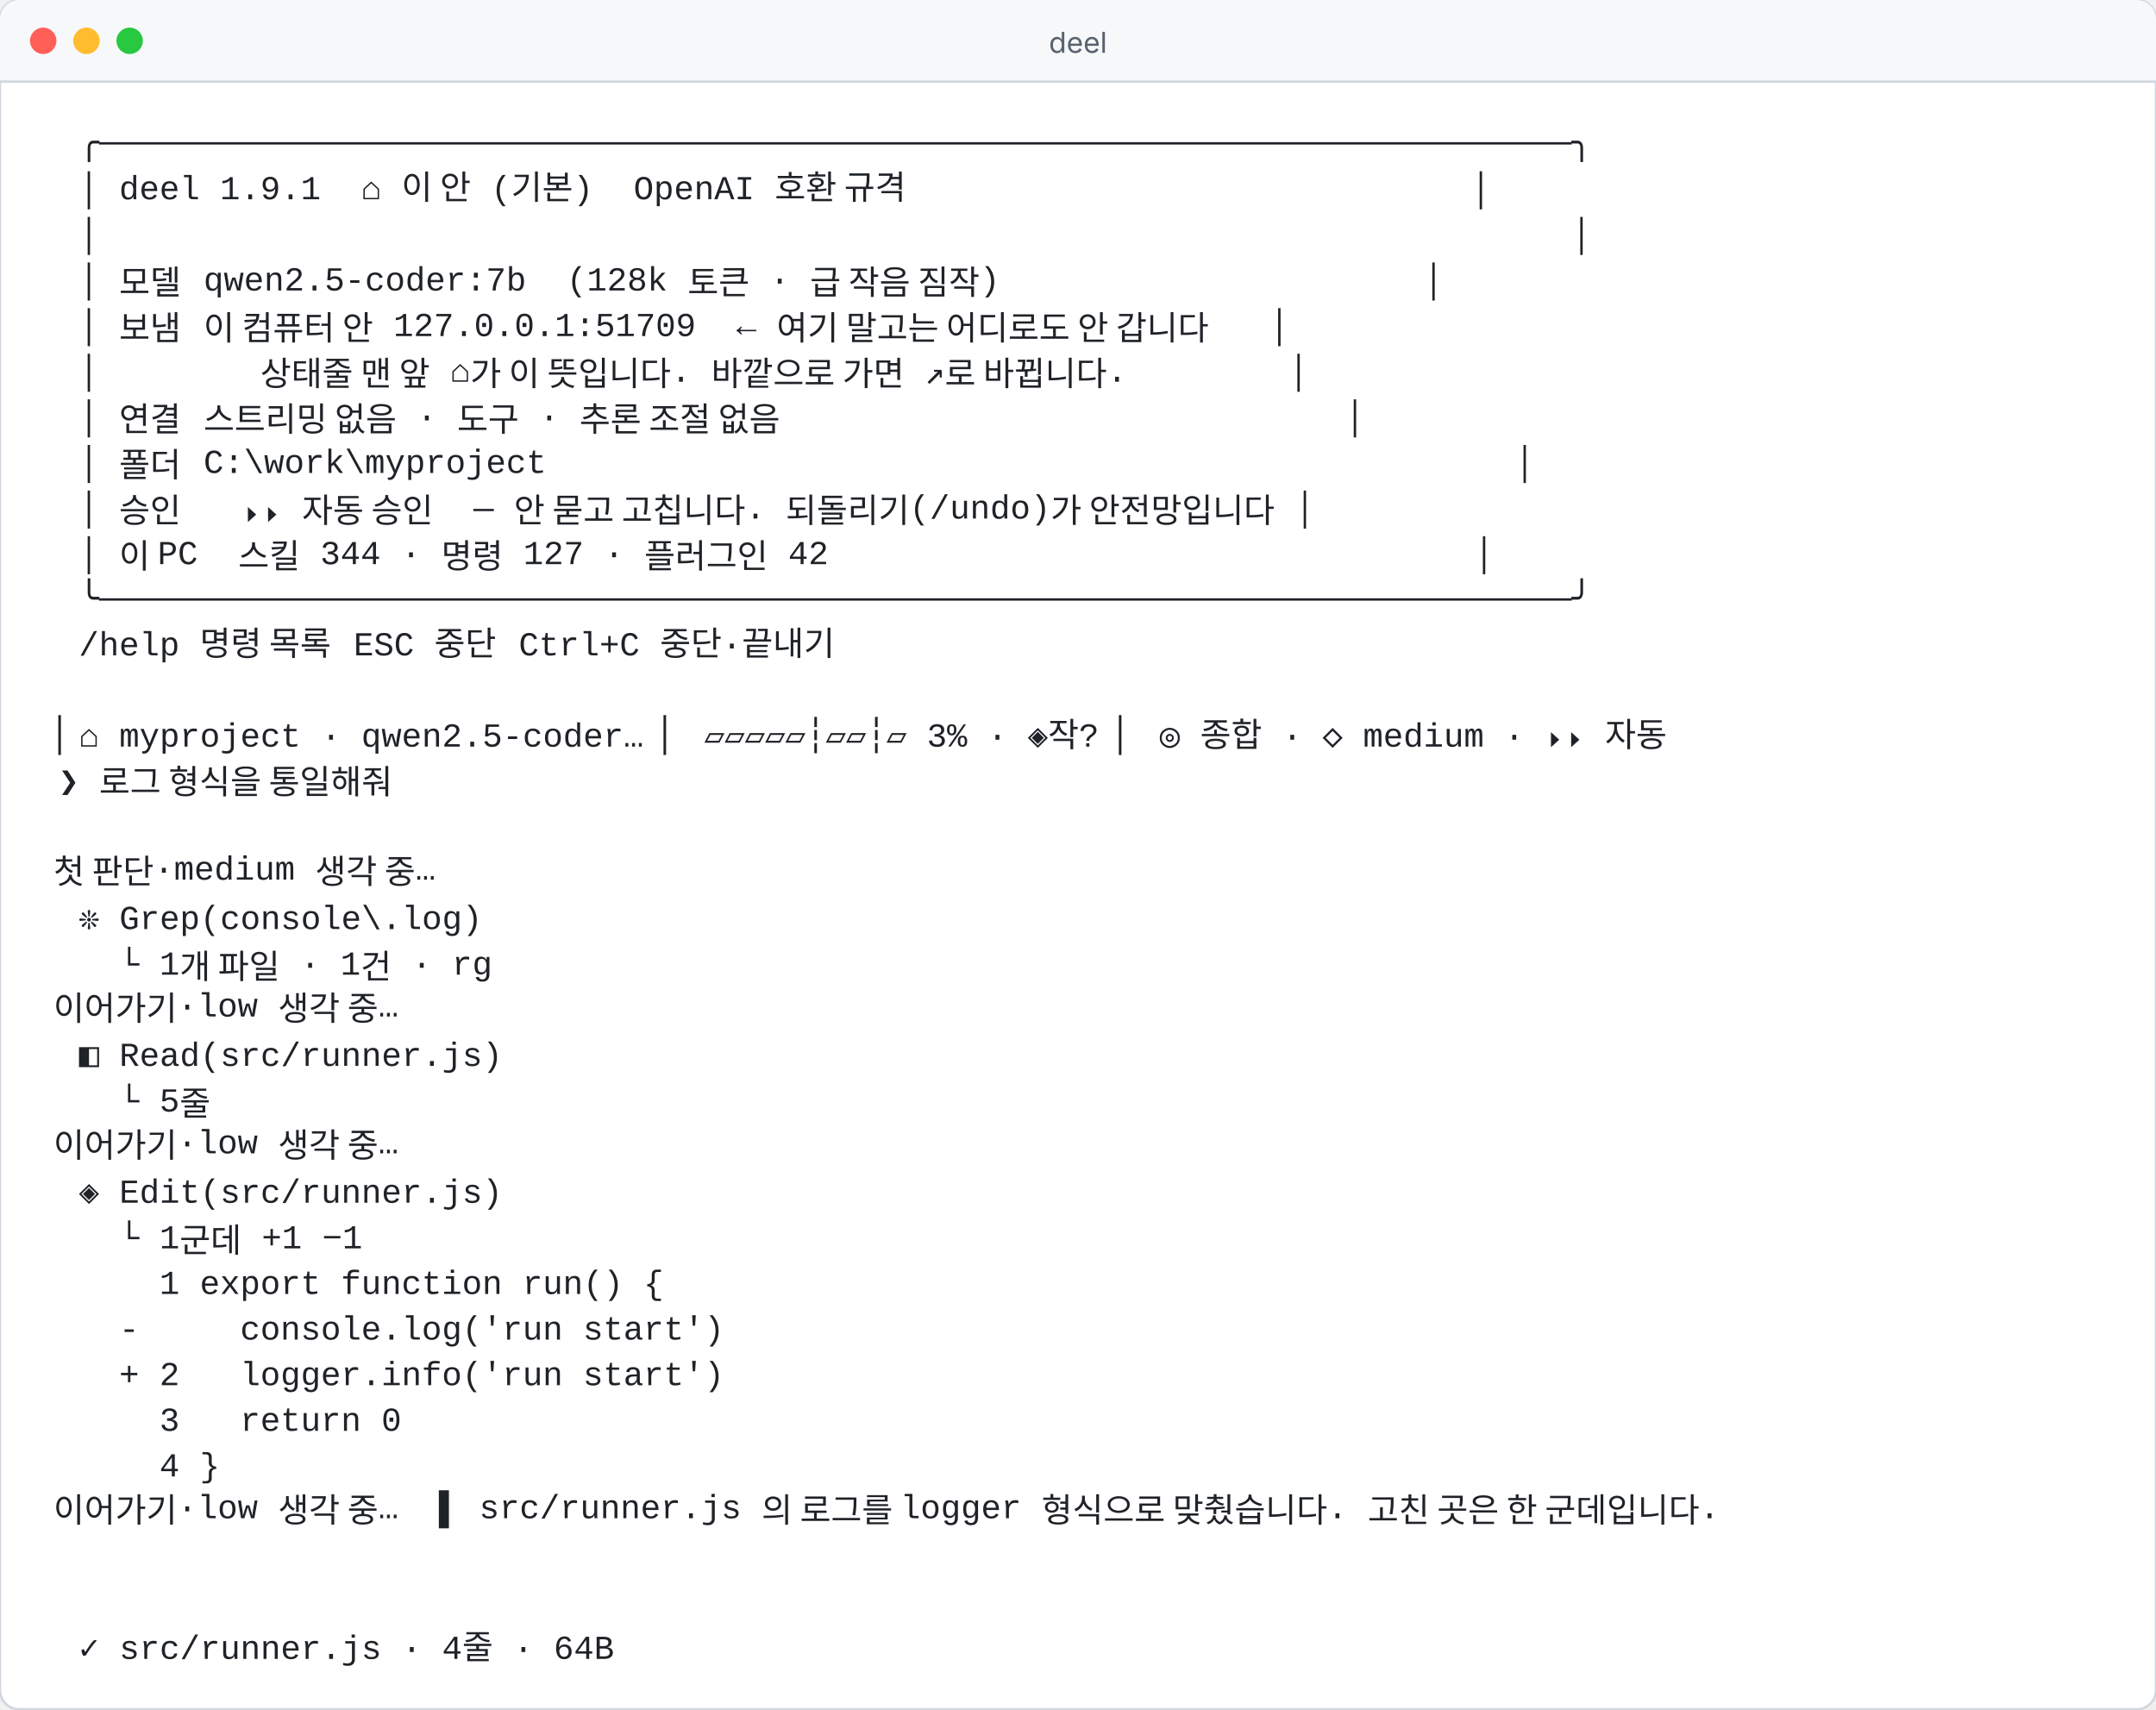
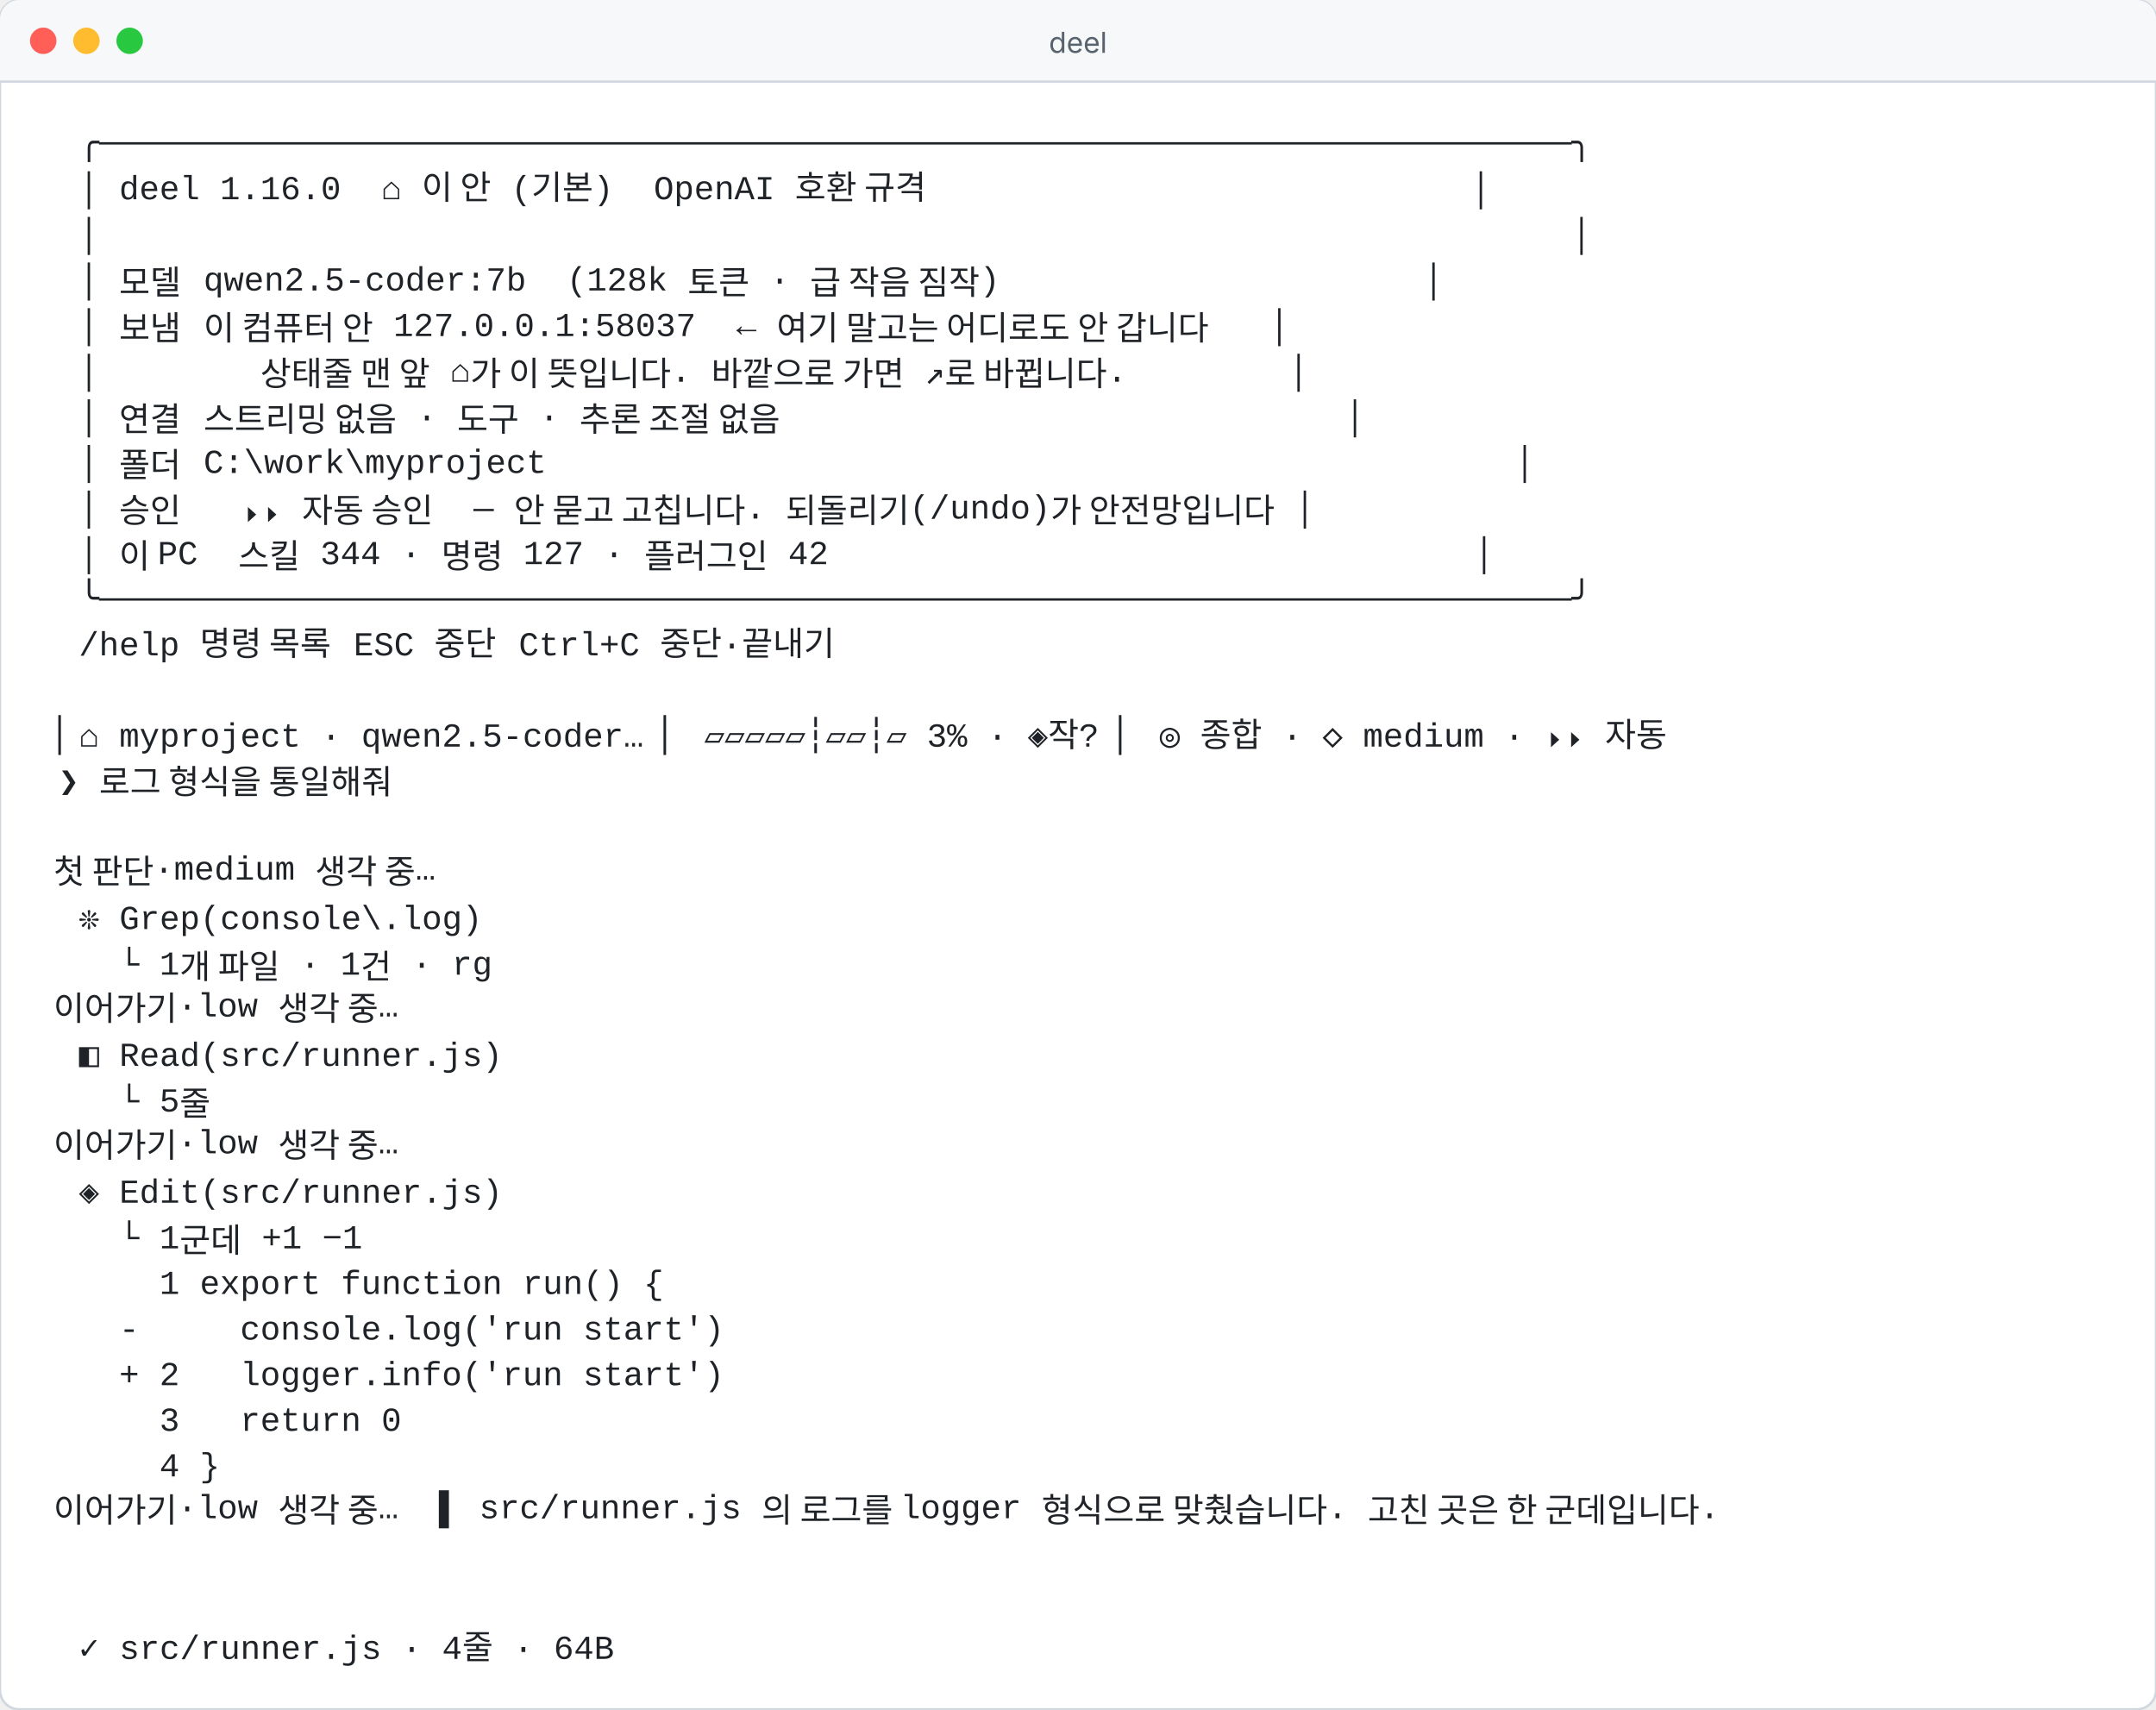
<svg xmlns="http://www.w3.org/2000/svg" width="898" height="712" viewBox="0 0 898 712" role="img" aria-label="deel — 시킨 일 한 바퀴">
  <rect width="898" height="712" rx="8" fill="#ffffff" stroke="#d0d7de" />
  <path d="M0 8a8 8 0 0 1 8-8h882a8 8 0 0 1 8 8v26H0z" fill="#f6f8fa" />
  <line x1="0" y1="34" x2="898" y2="34" stroke="#d0d7de" />
  <circle cx="18" cy="17" r="5.5" fill="#ff5f57" />
  <circle cx="36" cy="17" r="5.5" fill="#febc2e" />
  <circle cx="54" cy="17" r="5.5" fill="#28c840" />
  <text x="449" y="22" fill="#59636e" font-size="12" text-anchor="middle" font-family="ui-sans-serif,-apple-system,Segoe UI,sans-serif">deel</text>
  <g font-family="ui-monospace,SFMono-Regular,Menlo,Consolas,'Liberation Mono',monospace" font-size="14">
    <text x="16.0" y="64" fill="#1f2328" textLength="646.8" lengthAdjust="spacing" xml:space="preserve">  ╭─────────────────────────────────────────────────────────────────────────╮</text>
-     <text x="16.0" y="83" fill="#1f2328" textLength="646.8" lengthAdjust="spacing" xml:space="preserve">  │ deel 1.9.1  ⌂ 이 안 (기본)  OpenAI 호환 규격                            │</text>
+     <text x="16.0" y="83" fill="#1f2328" textLength="646.8" lengthAdjust="spacing" xml:space="preserve">  │ deel 1.16.0  ⌂ 이 안 (기본)  OpenAI 호환 규격                           │</text>
    <text x="16.0" y="102" fill="#1f2328" textLength="646.8" lengthAdjust="spacing" xml:space="preserve">  │                                                                         │</text>
    <text x="16.0" y="121" fill="#1f2328" textLength="646.8" lengthAdjust="spacing" xml:space="preserve">  │ 모델   qwen2.5-coder:7b  (128k 토큰 · 급 작음 짐작)                     │</text>
-     <text x="16.0" y="140" fill="#1f2328" textLength="646.8" lengthAdjust="spacing" xml:space="preserve">  │ 보냄   이 컴퓨터 안 127.0.0.1:51709  ← 여기 말고는 어디로도 안 갑니다   │</text>
+     <text x="16.0" y="140" fill="#1f2328" textLength="646.8" lengthAdjust="spacing" xml:space="preserve">  │ 보냄   이 컴퓨터 안 127.0.0.1:58037  ← 여기 말고는 어디로도 안 갑니다   │</text>
    <text x="16.0" y="159" fill="#1f2328" textLength="646.8" lengthAdjust="spacing" xml:space="preserve">  │        상태줄 맨 앞 ⌂가 이 뜻입니다. 바깥으로 가면 ↗로 바뀝니다.        │</text>
    <text x="16.0" y="178" fill="#1f2328" textLength="646.8" lengthAdjust="spacing" xml:space="preserve">  │ 연결   스트리밍 없음 · 도구 · 추론 조절 없음                            │</text>
    <text x="16.0" y="197" fill="#1f2328" textLength="646.8" lengthAdjust="spacing" xml:space="preserve">  │ 폴더   C:\work\myproject                                                │</text>
    <text x="16.0" y="216" fill="#1f2328" textLength="646.8" lengthAdjust="spacing" xml:space="preserve">  │ 승인   ⏵⏵ 자동 승인  — 안 묻고 고칩니다. 되돌리기(/undo)가 안전망입니다 │</text>
    <text x="16.0" y="235" fill="#1f2328" textLength="646.8" lengthAdjust="spacing" xml:space="preserve">  │ 이 PC  스킬 344 · 명령 127 · 플러그인 42                                │</text>
    <text x="16.0" y="254" fill="#1f2328" textLength="646.8" lengthAdjust="spacing" xml:space="preserve">  ╰─────────────────────────────────────────────────────────────────────────╯</text>
    <text x="16.0" y="273" fill="#1f2328" textLength="411.6" lengthAdjust="spacing" xml:space="preserve">  /help 명령 목록   ESC 중단   Ctrl+C 중단·끝내기</text>
    <text x="16.0" y="311" fill="#1f2328" textLength="697.2" lengthAdjust="spacing" xml:space="preserve"> ▏⌂ myproject · qwen2.5-coder… ▏ ▱▱▱▱▱┆▱▱┆▱ 3% · ◈작? ▏ ◎ 종합 · ◇ medium · ⏵⏵ 자동</text>
    <text x="16.0" y="330" fill="#1f2328" textLength="193.2" lengthAdjust="spacing" xml:space="preserve"> ❯ 로그 형식을 통일해줘</text>
    <text x="16.0" y="368" fill="#1f2328" textLength="210.0" lengthAdjust="spacing" xml:space="preserve">  첫 판단·medium 생각 중…</text>
    <text x="16.0" y="387" fill="#1f2328" textLength="184.8" lengthAdjust="spacing" xml:space="preserve">  ❊ Grep(console\.log)</text>
    <text x="16.0" y="406" fill="#1f2328" textLength="210.0" lengthAdjust="spacing" xml:space="preserve">    └ 1개 파일 · 1건 · rg</text>
    <text x="16.0" y="425" fill="#1f2328" textLength="193.2" lengthAdjust="spacing" xml:space="preserve">  이어가기·low 생각 중…</text>
    <text x="16.0" y="444" fill="#1f2328" textLength="193.2" lengthAdjust="spacing" xml:space="preserve">  ◧ Read(src/runner.js)</text>
    <text x="16.0" y="463" fill="#1f2328" textLength="75.6" lengthAdjust="spacing" xml:space="preserve">    └ 5줄</text>
    <text x="16.0" y="482" fill="#1f2328" textLength="193.2" lengthAdjust="spacing" xml:space="preserve">  이어가기·low 생각 중…</text>
    <text x="16.0" y="501" fill="#1f2328" textLength="193.2" lengthAdjust="spacing" xml:space="preserve">  ◈ Edit(src/runner.js)</text>
    <text x="16.0" y="520" fill="#1f2328" textLength="142.8" lengthAdjust="spacing" xml:space="preserve">    └ 1군데 +1 −1</text>
    <text x="16.0" y="539" fill="#1f2328" textLength="260.4" lengthAdjust="spacing" xml:space="preserve">      1 export function run() {</text>
    <text x="16.0" y="558" fill="#1f2328" textLength="285.6" lengthAdjust="spacing" xml:space="preserve">    -     console.log('run start')</text>
    <text x="16.0" y="577" fill="#1f2328" textLength="285.6" lengthAdjust="spacing" xml:space="preserve">    + 2   logger.info('run start')</text>
    <text x="16.0" y="596" fill="#1f2328" textLength="151.2" lengthAdjust="spacing" xml:space="preserve">      3   return 0</text>
    <text x="16.0" y="615" fill="#1f2328" textLength="75.6" lengthAdjust="spacing" xml:space="preserve">      4 }</text>
    <text x="16.0" y="634" fill="#1f2328" textLength="865.2" lengthAdjust="spacing" xml:space="preserve">  이어가기·low 생각 중…  ▌ src/runner.js 의 로그를 logger 형식으로 맞췄습니다. 고친 곳은 한 군데입니다.</text>
    <text x="16.0" y="691" fill="#1f2328" textLength="243.6" lengthAdjust="spacing" xml:space="preserve">  ✓ src/runner.js · 4줄 · 64B</text>
  </g>
</svg>
